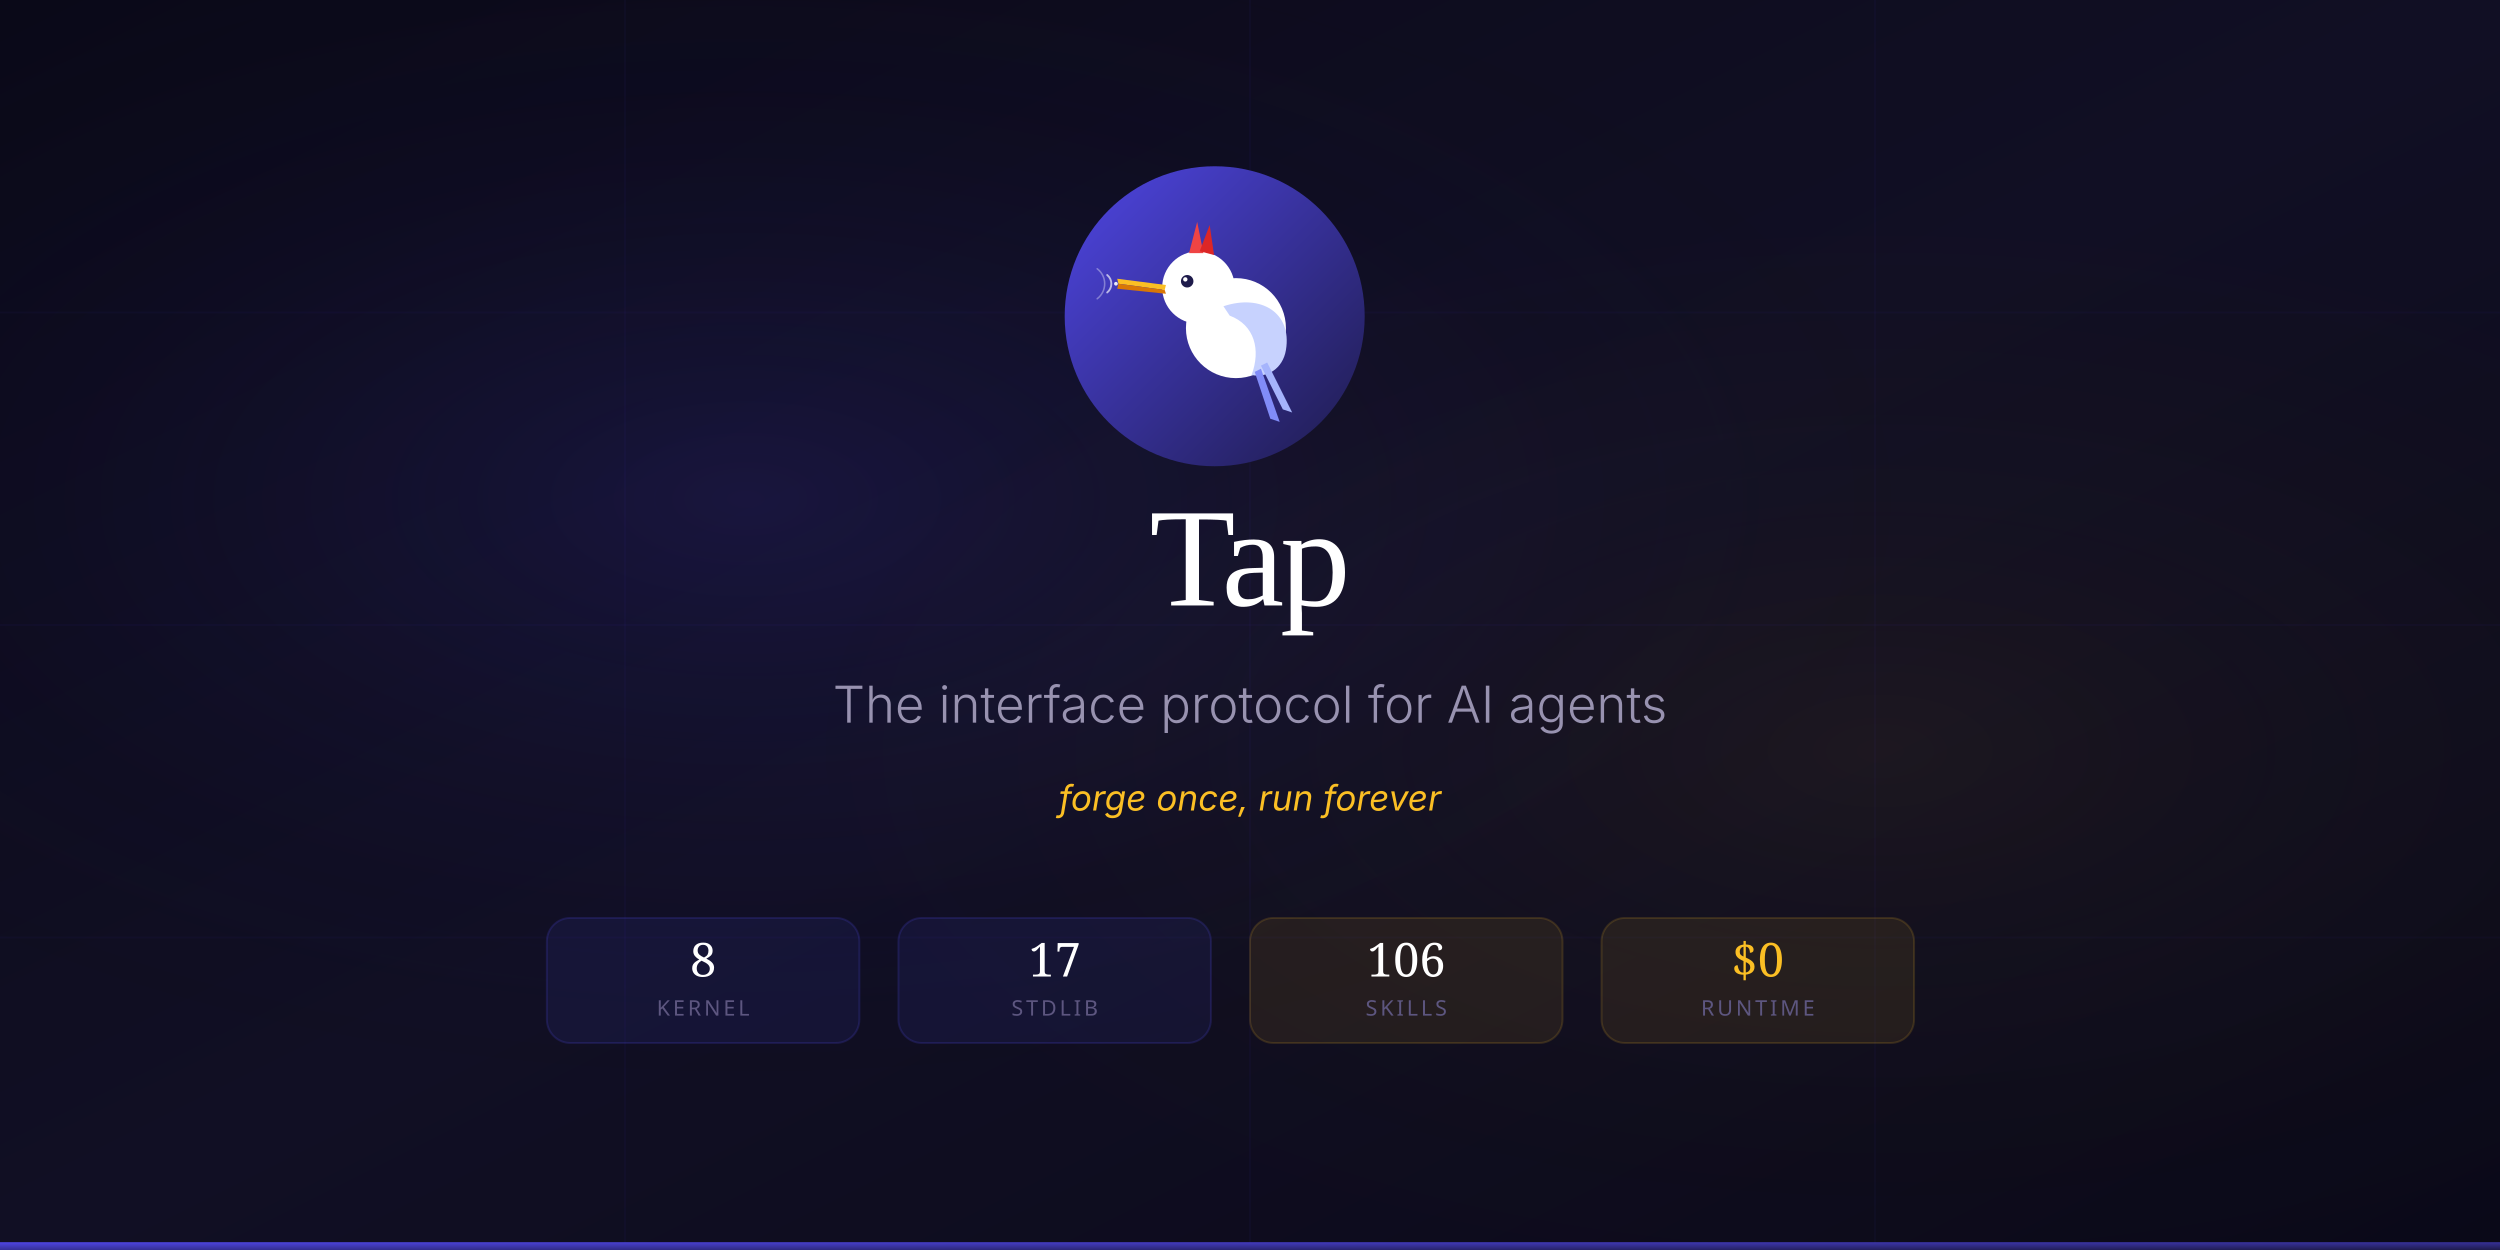
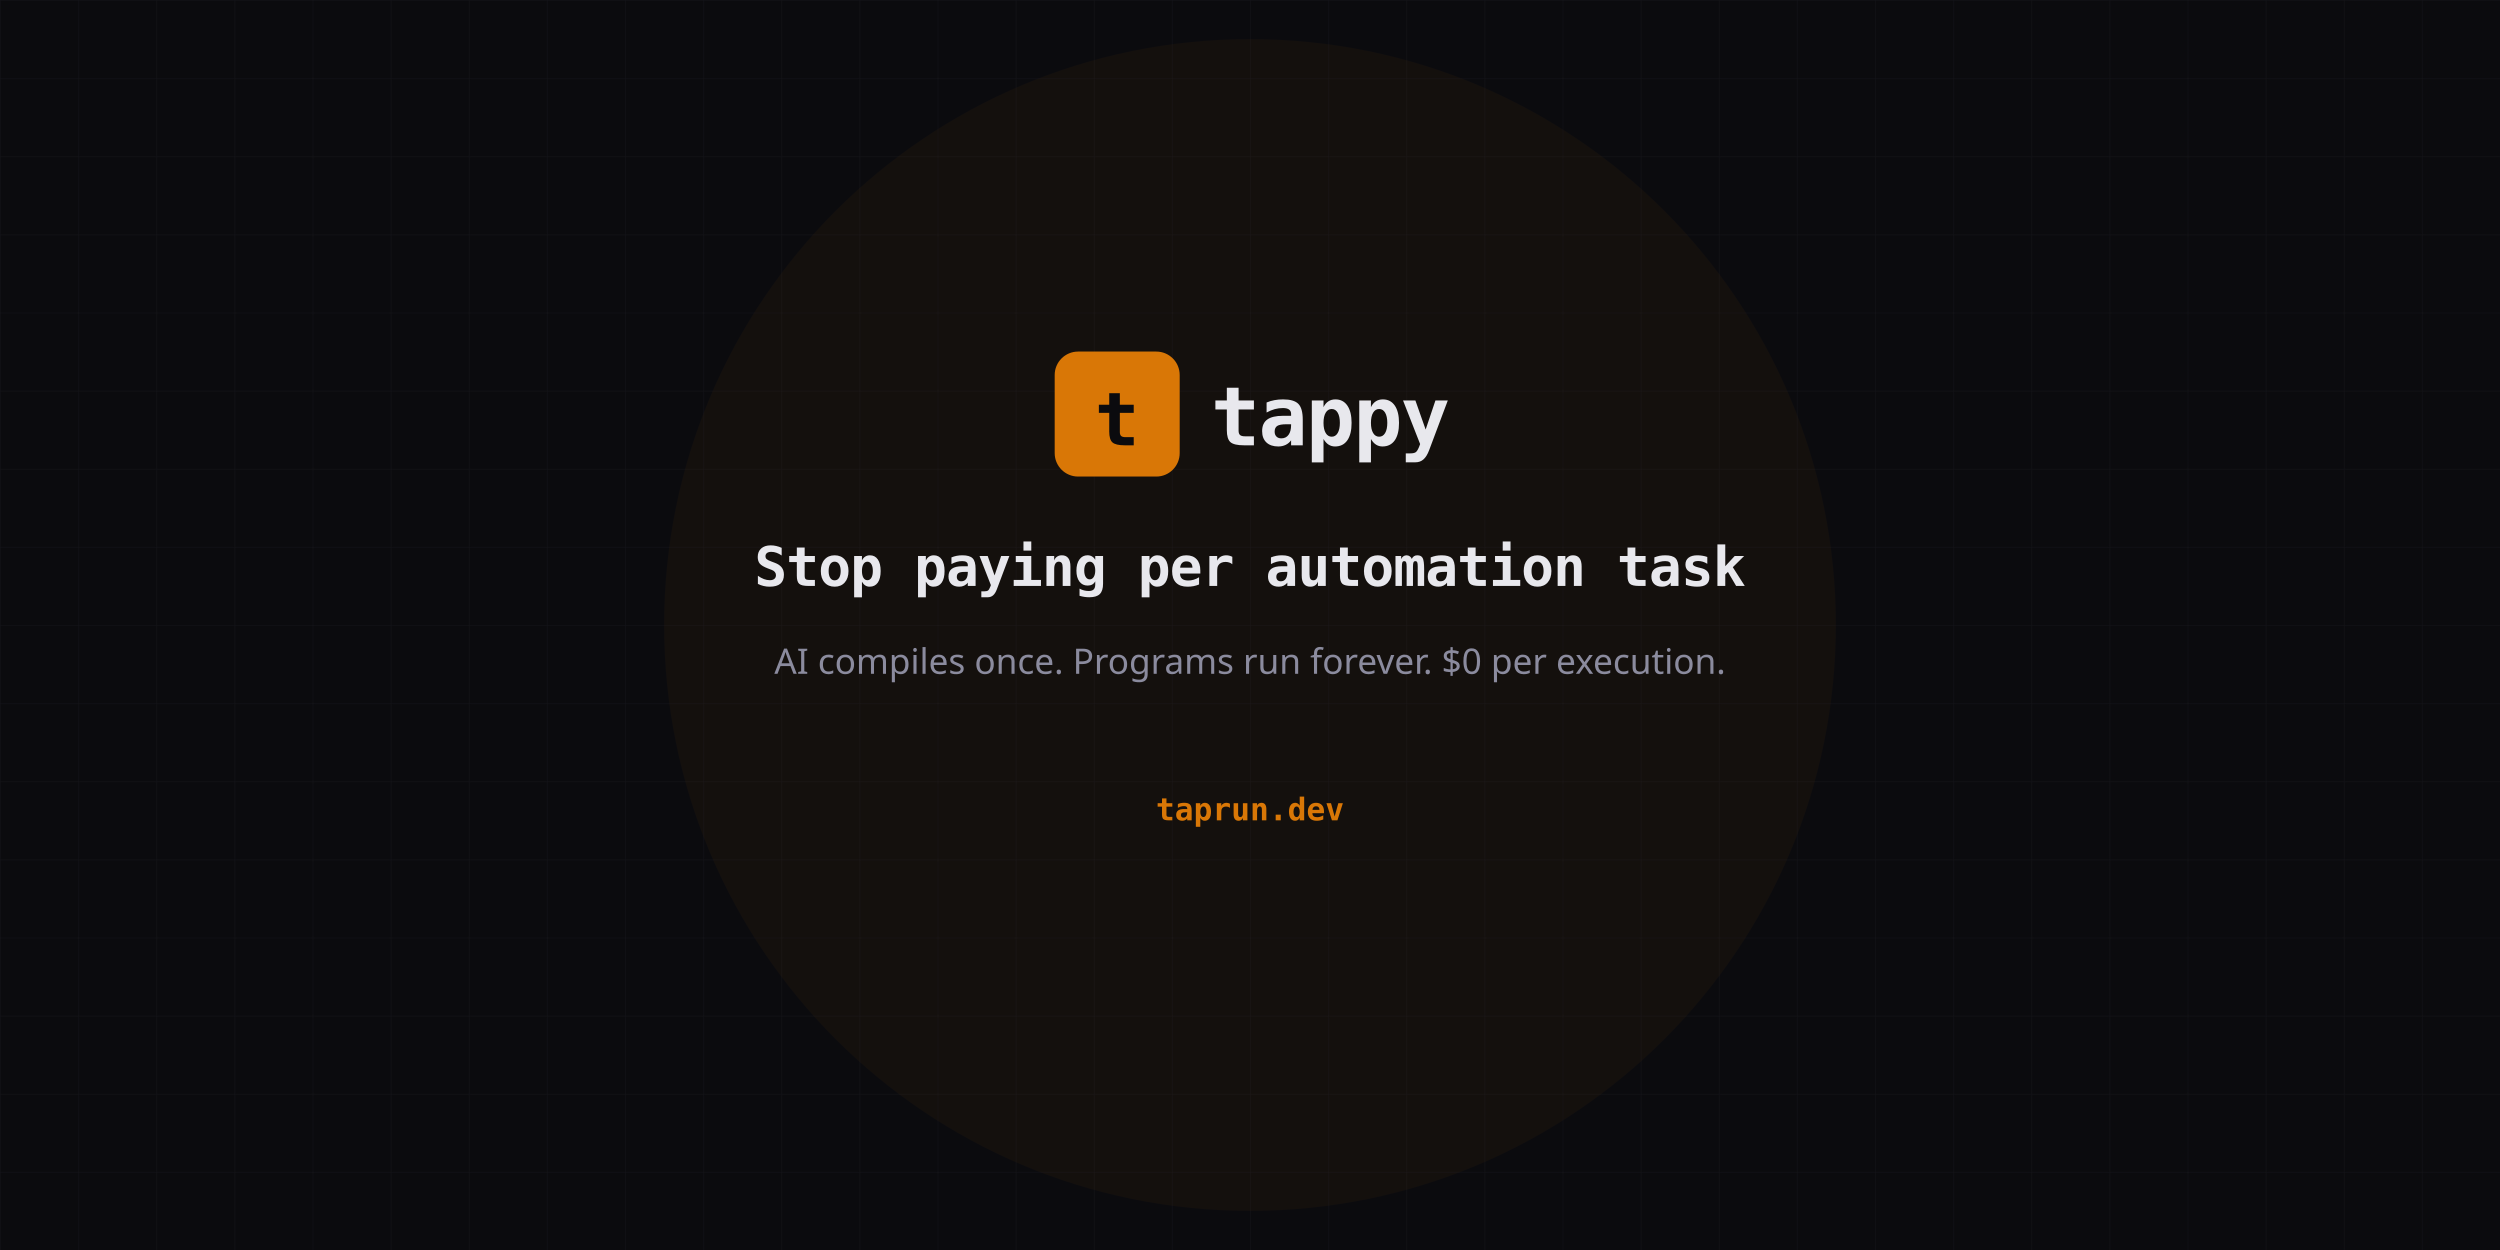
<svg xmlns="http://www.w3.org/2000/svg" viewBox="0 0 1280 640" width="1280" height="640">
+   <rect width="1280" height="640" fill="#0b0b0e" />
  <defs>
-     <linearGradient id="bg" x1="0%" y1="0%" x2="100%" y2="100%">
-       <stop offset="0%" stop-color="#0a0918" />
-       <stop offset="50%" stop-color="#110f24" />
-       <stop offset="100%" stop-color="#0a0918" />
-     </linearGradient>
-     <linearGradient id="logo-bg" x1="0%" y1="0%" x2="100%" y2="100%">
-       <stop offset="0%" stop-color="#4F46E5" />
-       <stop offset="100%" stop-color="#1E1B4B" />
-     </linearGradient>
-     <radialGradient id="glow1" cx="30%" cy="40%">
-       <stop offset="0%" stop-color="rgba(79,70,229,0.15)" />
-       <stop offset="100%" stop-color="transparent" />
-     </radialGradient>
-     <radialGradient id="glow2" cx="75%" cy="60%">
-       <stop offset="0%" stop-color="rgba(251,191,36,0.06)" />
-       <stop offset="100%" stop-color="transparent" />
-     </radialGradient>
+     <pattern id="grid" width="40" height="40" patternUnits="userSpaceOnUse">
+       <path d="M 40 0 L 0 0 0 40" fill="none" stroke="#1e1e24" stroke-width="0.5" />
+     </pattern>
  </defs>
-   <rect width="1280" height="640" fill="url(#bg)" />
-   <rect width="1280" height="640" fill="url(#glow1)" />
-   <rect width="1280" height="640" fill="url(#glow2)" />
-   <g stroke="rgba(79,70,229,0.04)" stroke-width="1">
-     <line x1="0" y1="160" x2="1280" y2="160" />
-     <line x1="0" y1="320" x2="1280" y2="320" />
-     <line x1="0" y1="480" x2="1280" y2="480" />
-     <line x1="320" y1="0" x2="320" y2="640" />
-     <line x1="640" y1="0" x2="640" y2="640" />
-     <line x1="960" y1="0" x2="960" y2="640" />
-   </g>
-   <g transform="translate(540, 80) scale(0.32)">
-     <circle cx="256" cy="256" r="240" fill="url(#logo-bg)" />
-     <circle cx="290" cy="275" r="80" fill="white" />
-     <circle cx="230" cy="210" r="58" fill="white" />
-     <path d="M 200 250 Q 230 280 270 270 Q 260 230 240 215 Q 215 235 200 250 Z" fill="white" />
-     <polygon points="215,155 228,105 238,155" fill="#EF4444" />
-     <polygon points="232,152 248,110 255,158" fill="#DC2626" />
-     <polygon points="178,206 100,196 102,204 176,214" fill="#FBBF24" />
-     <polygon points="176,214 102,204 100,212 178,220" fill="#D97706" />
-     <circle cx="212" cy="200" r="10" fill="#1E1B4B" />
-     <circle cx="209" cy="197" r="3.5" fill="white" />
-     <path d="M 270 240 C 330 220 380 250 370 310 C 365 340 340 355 315 350 C 330 310 320 270 280 255 Z" fill="#C7D2FE" />
-     <path d="M 340 330 L 380 410 L 365 405 L 330 335 Z" fill="#A5B4FC" />
-     <path d="M 330 340 L 360 425 L 345 420 L 320 345 Z" fill="#818CF8" />
-     <circle cx="98" cy="204" r="3" fill="white" opacity="0.9" />
-     <path d="M 84 190 A 18 18 0 0 1 84 218" fill="none" stroke="white" stroke-width="3" opacity="0.65" stroke-linecap="round" />
-     <path d="M 68 180 A 30 30 0 0 1 68 228" fill="none" stroke="white" stroke-width="2.5" opacity="0.35" stroke-linecap="round" />
-   </g>
-   <text x="640" y="310" text-anchor="middle" font-family="Georgia, 'Times New Roman', serif" font-size="72" fill="white" font-weight="400" letter-spacing="-2">Tap</text>
-   <text x="640" y="370" text-anchor="middle" font-family="system-ui, -apple-system, sans-serif" font-size="26" fill="#9892B0" font-weight="300">The interface protocol for AI agents</text>
-   <text x="640" y="415" text-anchor="middle" font-family="system-ui, -apple-system, sans-serif" font-size="18" fill="#FBBF24" font-weight="400" font-style="italic">forge once, run forever</text>
-   <g transform="translate(280, 470)">
-     <g transform="translate(0, 0)">
-       <rect x="0" y="0" width="160" height="64" rx="12" fill="rgba(79,70,229,0.1)" stroke="rgba(79,70,229,0.2)" stroke-width="1" />
-       <text x="80" y="30" text-anchor="middle" font-family="Georgia, serif" font-size="24" fill="white">8</text>
-       <text x="80" y="50" text-anchor="middle" font-family="system-ui, sans-serif" font-size="11" fill="#5D5680" letter-spacing="1.5">KERNEL</text>
-     </g>
-     <g transform="translate(180, 0)">
-       <rect x="0" y="0" width="160" height="64" rx="12" fill="rgba(79,70,229,0.1)" stroke="rgba(79,70,229,0.2)" stroke-width="1" />
-       <text x="80" y="30" text-anchor="middle" font-family="Georgia, serif" font-size="24" fill="white">17</text>
-       <text x="80" y="50" text-anchor="middle" font-family="system-ui, sans-serif" font-size="11" fill="#5D5680" letter-spacing="1.5">STDLIB</text>
-     </g>
-     <g transform="translate(360, 0)">
-       <rect x="0" y="0" width="160" height="64" rx="12" fill="rgba(251,191,36,0.08)" stroke="rgba(251,191,36,0.15)" stroke-width="1" />
-       <text x="80" y="30" text-anchor="middle" font-family="Georgia, serif" font-size="24" fill="white">106</text>
-       <text x="80" y="50" text-anchor="middle" font-family="system-ui, sans-serif" font-size="11" fill="#5D5680" letter-spacing="1.5">SKILLS</text>
-     </g>
-     <g transform="translate(540, 0)">
-       <rect x="0" y="0" width="160" height="64" rx="12" fill="rgba(251,191,36,0.08)" stroke="rgba(251,191,36,0.15)" stroke-width="1" />
-       <text x="80" y="30" text-anchor="middle" font-family="Georgia, serif" font-size="24" fill="#FBBF24">$0</text>
-       <text x="80" y="50" text-anchor="middle" font-family="system-ui, sans-serif" font-size="11" fill="#5D5680" letter-spacing="1.5">RUNTIME</text>
-     </g>
-   </g>
-   <rect x="0" y="636" width="1280" height="4" fill="url(#logo-bg)" />
+   <rect width="1280" height="640" fill="url(#grid)" opacity="0.5" />
+   <circle cx="640" cy="320" r="300" fill="#d97706" opacity="0.04" />
+   <rect x="540" y="180" width="64" height="64" rx="12" fill="#d97706" />
+   <text x="572" y="228" text-anchor="middle" font-size="38" font-weight="800" fill="#0b0b0e" font-family="monospace">t</text>
+   <text x="620" y="228" font-size="42" font-weight="800" fill="#e8e8ed" font-family="monospace" letter-spacing="-1">tappy</text>
+   <text x="640" y="300" text-anchor="middle" font-size="28" font-weight="700" fill="#e8e8ed" font-family="monospace" letter-spacing="-0.5">Stop paying per automation task</text>
+   <text x="640" y="345" text-anchor="middle" font-size="18" fill="#8b8b9e" font-family="sans-serif">AI compiles once. Programs run forever. $0 per execution.</text>
+   <text x="640" y="420" text-anchor="middle" font-size="16" font-weight="600" fill="#d97706" font-family="monospace">taprun.dev</text>
</svg>
